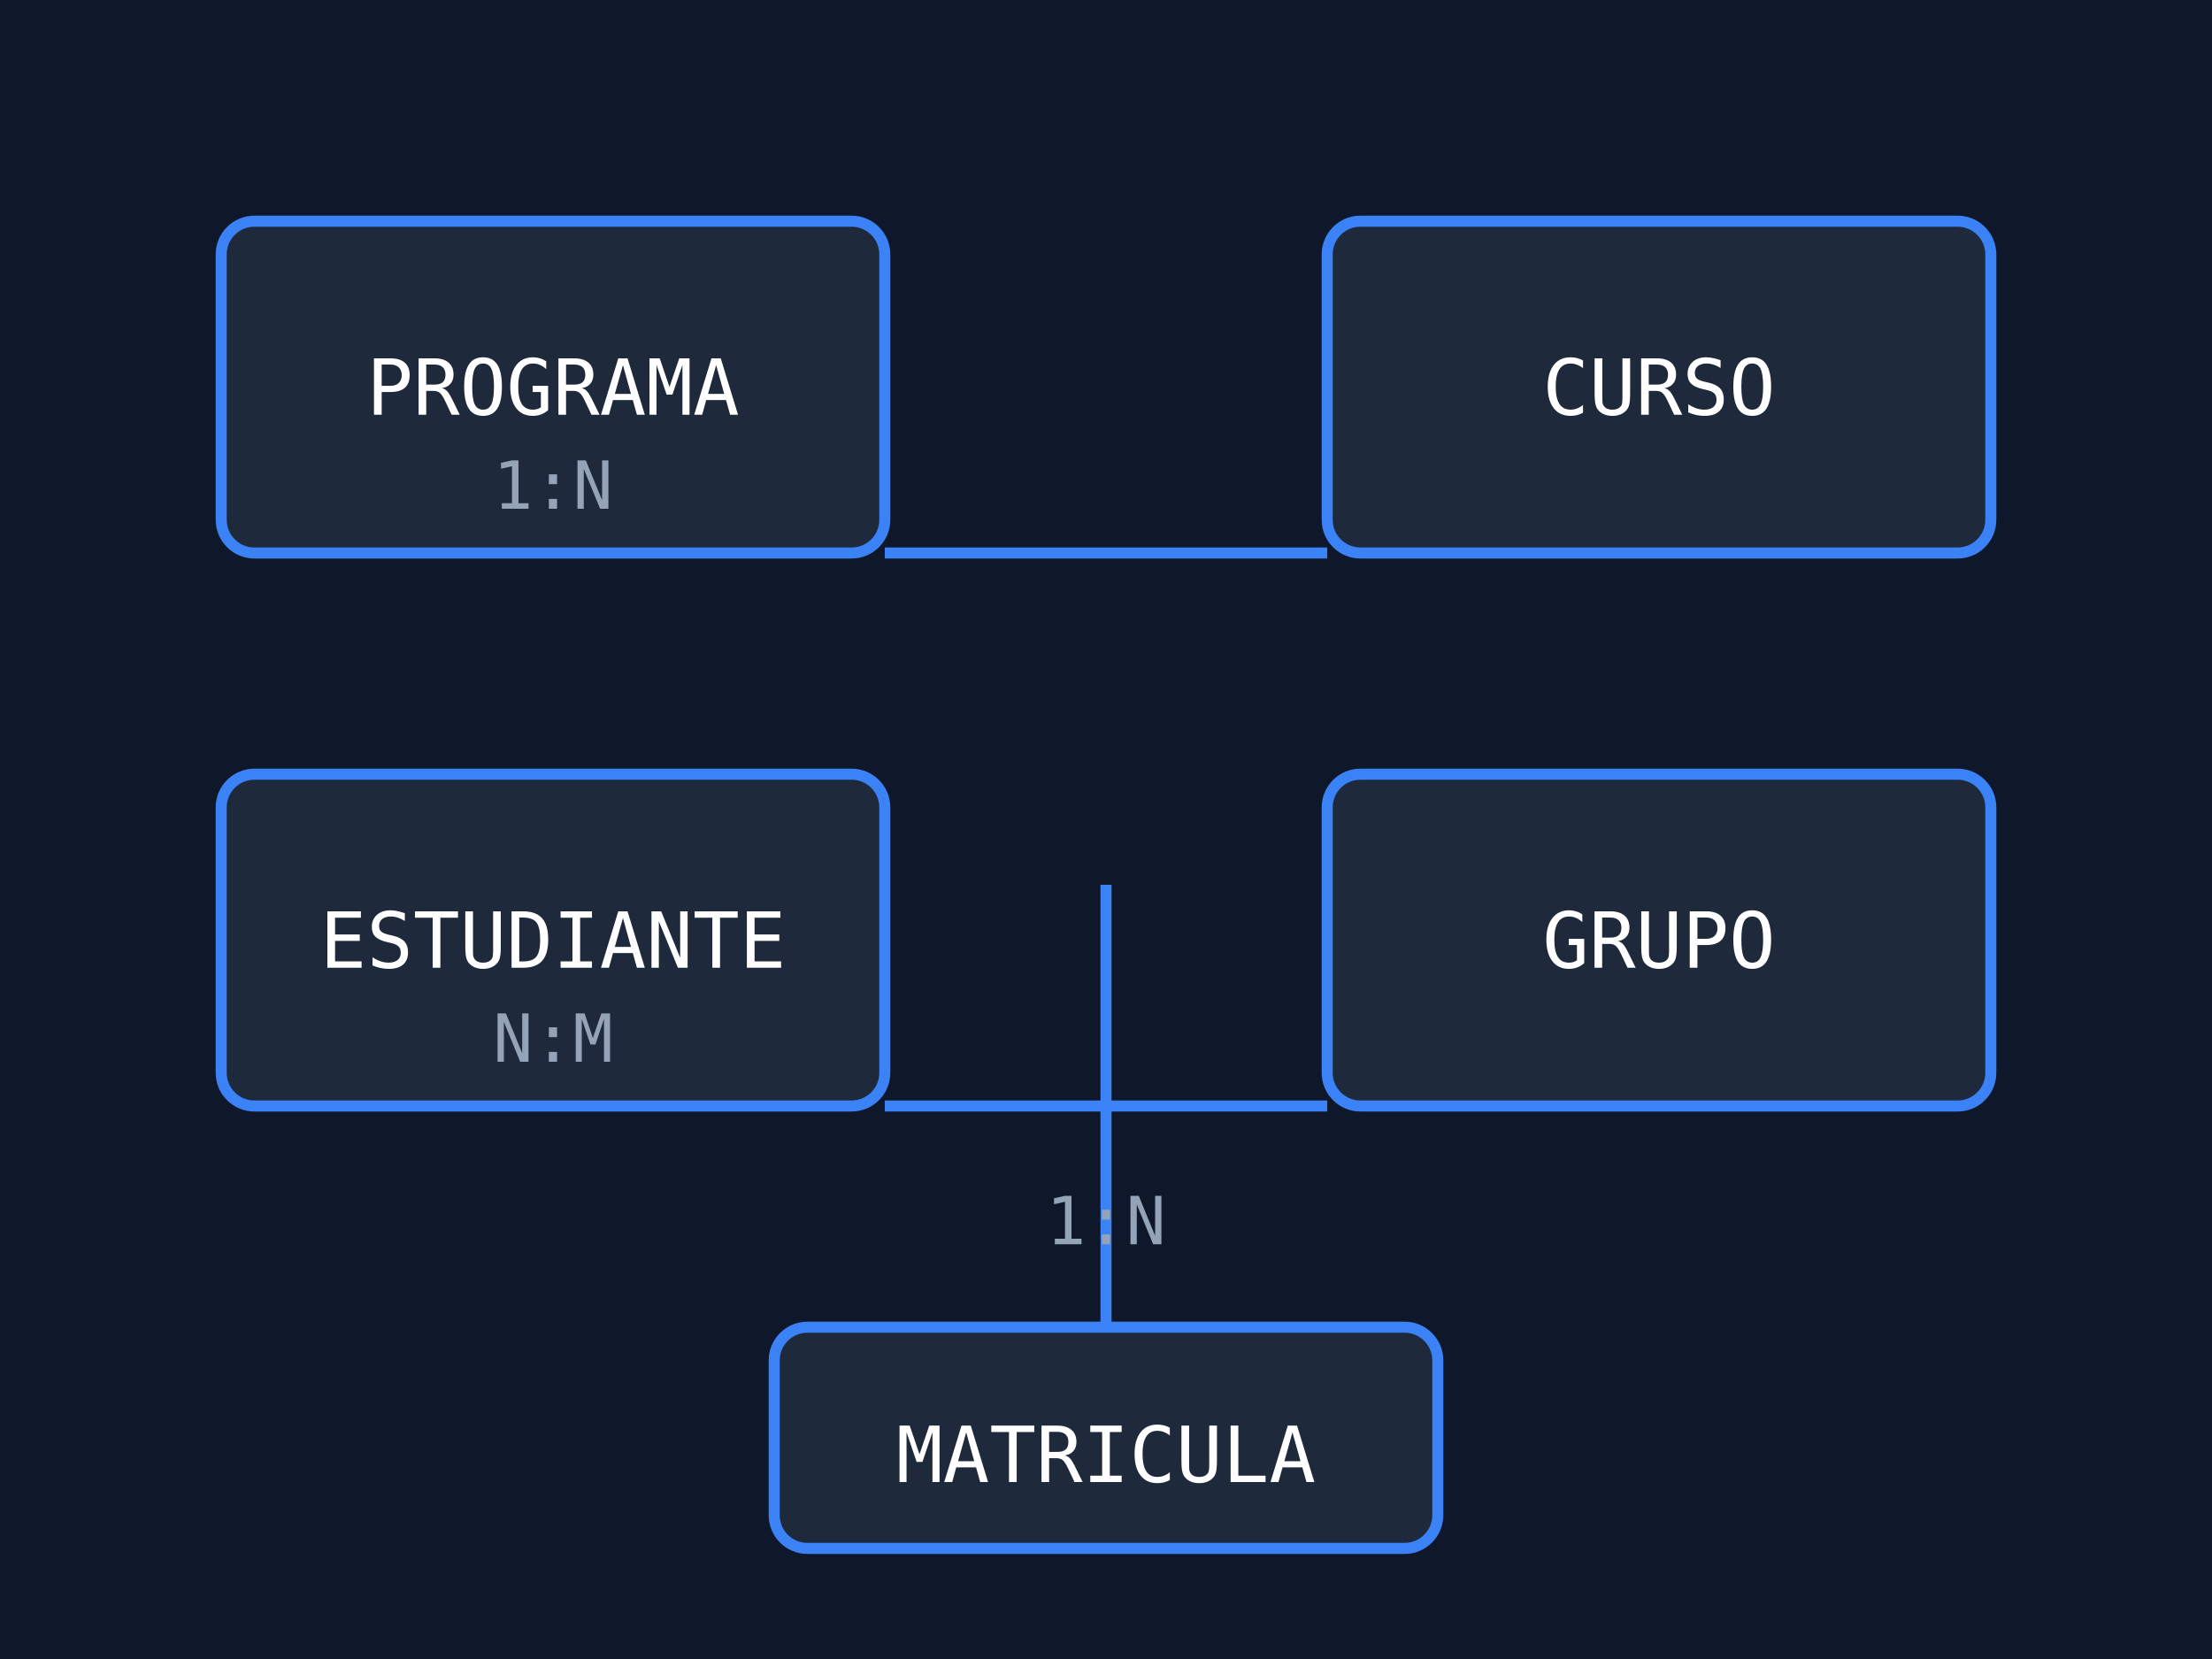
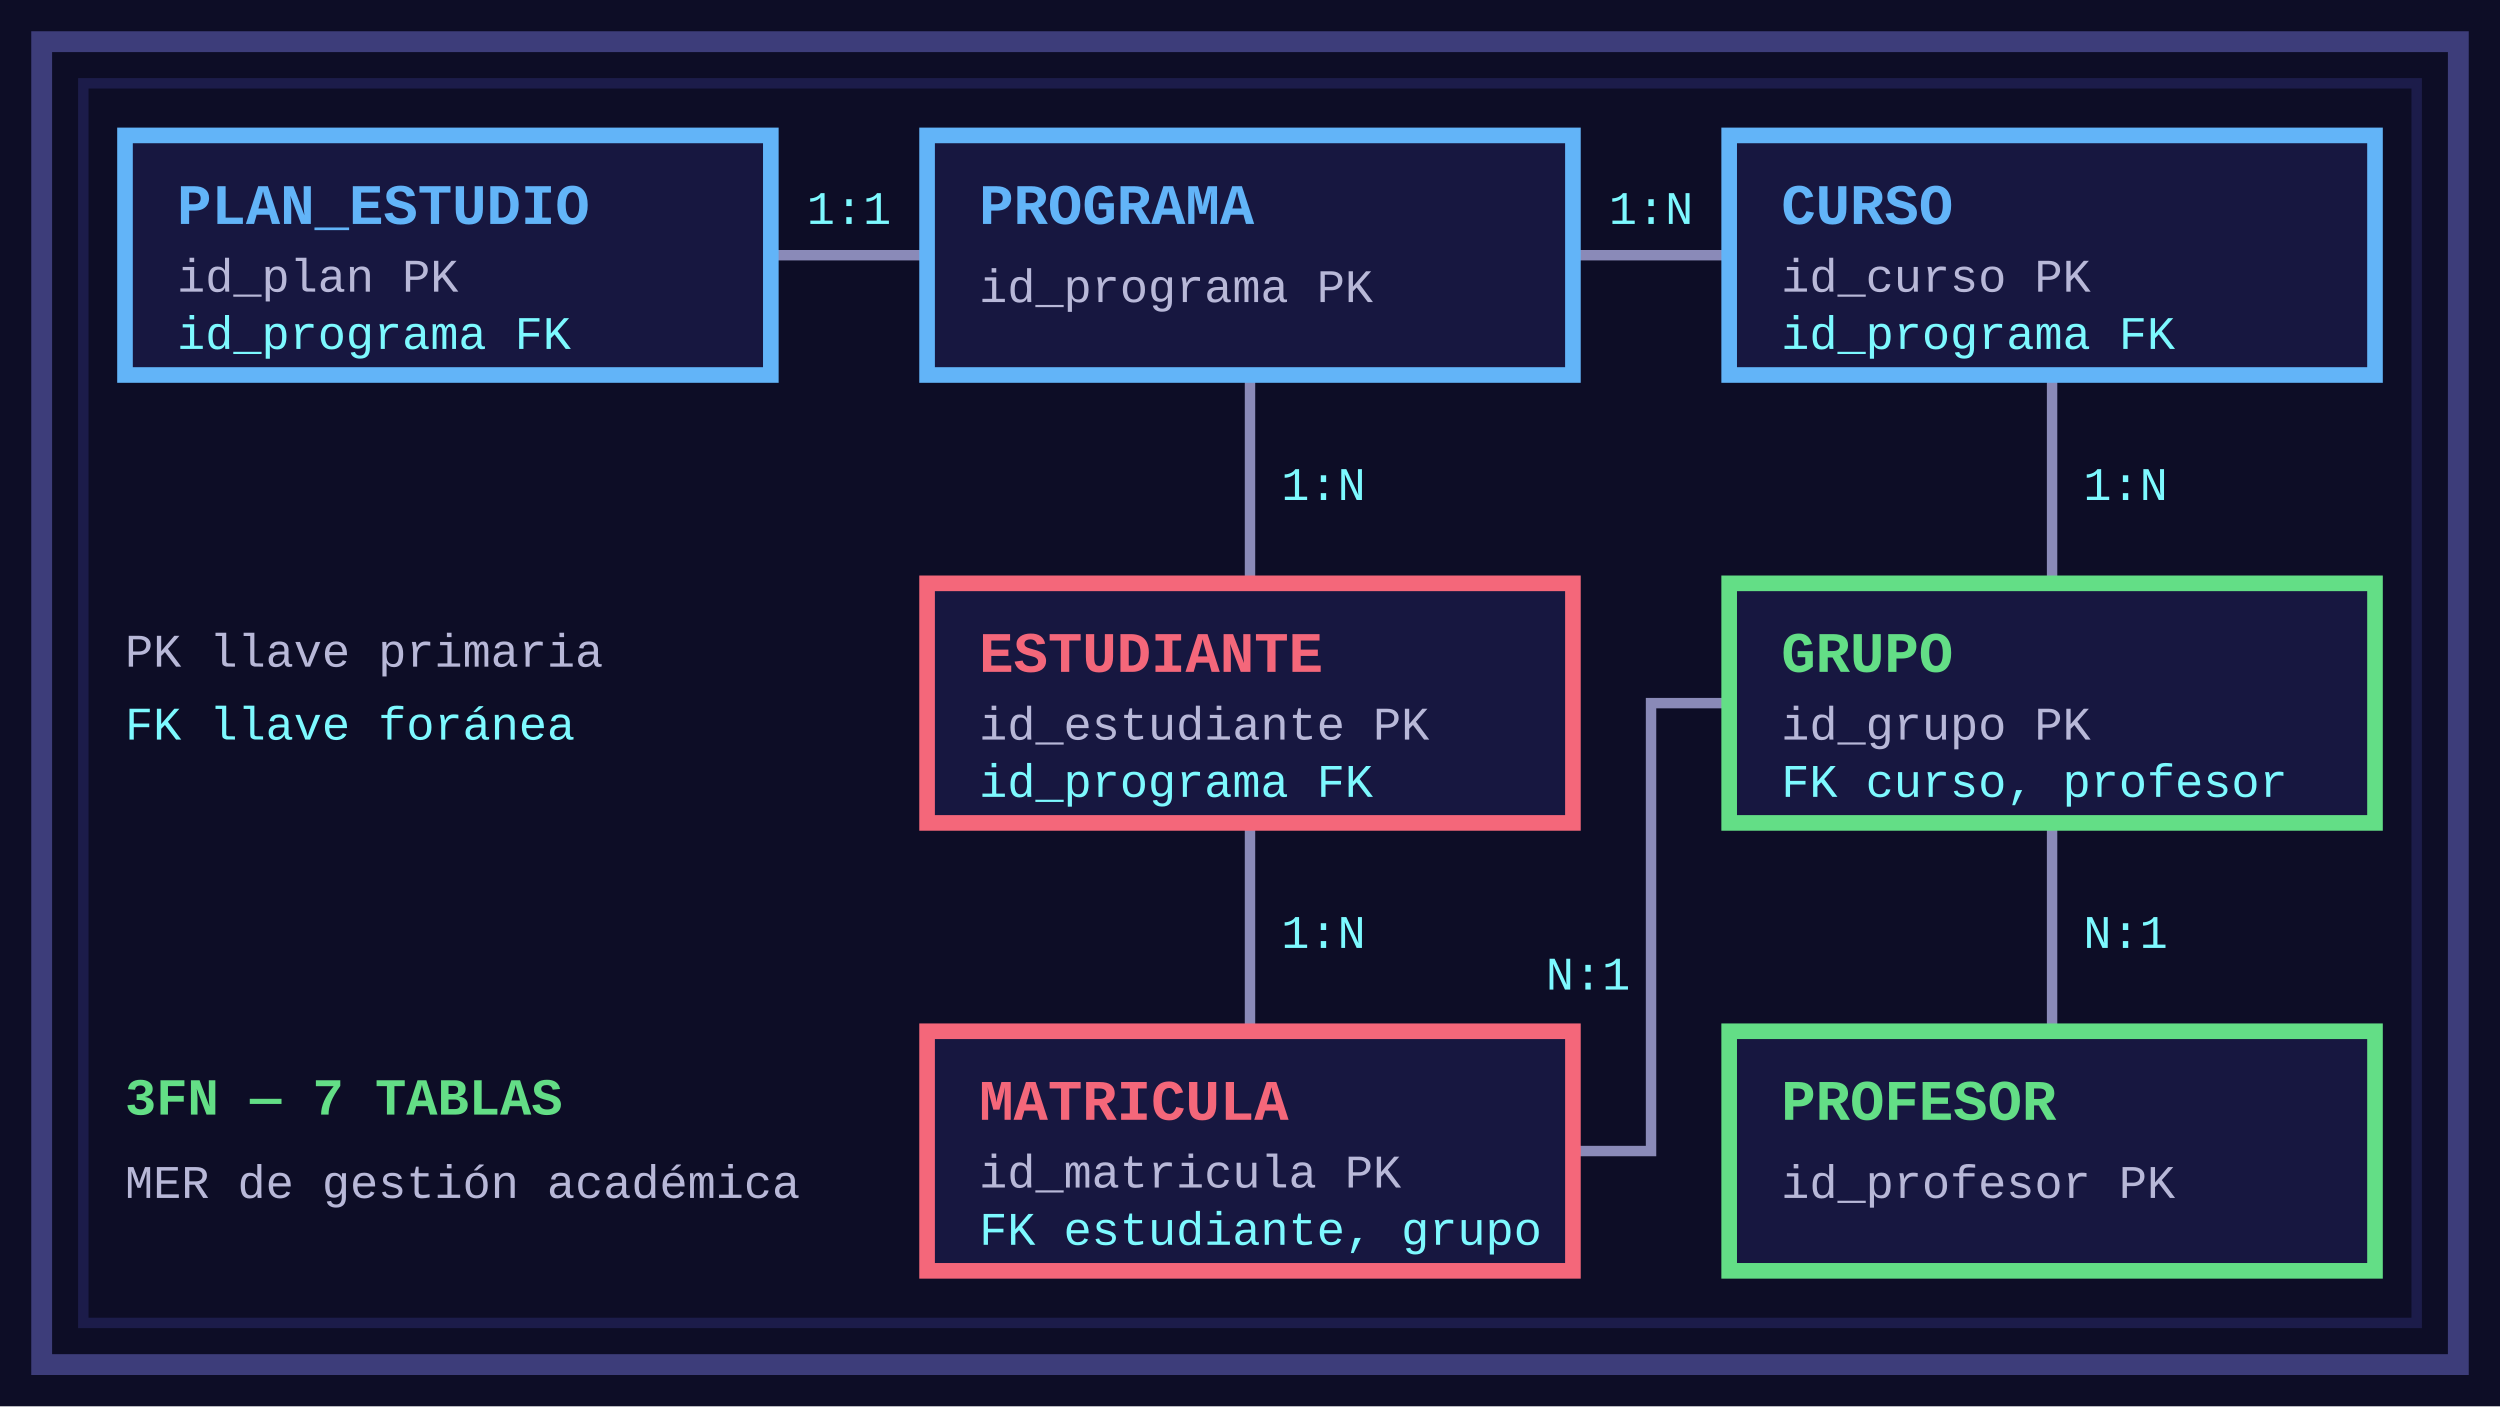
- <svg xmlns="http://www.w3.org/2000/svg" width="400" height="300" viewBox="0 0 400 300">
-   <rect width="400" height="300" fill="#0f172a" />
-   <rect x="40" y="40" width="120" height="60" rx="6" fill="#1e293b" stroke="#3b82f6" stroke-width="2" />
-   <text x="100" y="75" font-family="monospace" font-size="14" fill="#ffffff" text-anchor="middle">PROGRAMA</text>
-   <text x="100" y="92" font-family="monospace" font-size="12" fill="#94a3b8" text-anchor="middle">1:N</text>
-   <rect x="240" y="40" width="120" height="60" rx="6" fill="#1e293b" stroke="#3b82f6" stroke-width="2" />
-   <text x="300" y="75" font-family="monospace" font-size="14" fill="#ffffff" text-anchor="middle">CURSO</text>
-   <rect x="40" y="140" width="120" height="60" rx="6" fill="#1e293b" stroke="#3b82f6" stroke-width="2" />
-   <text x="100" y="175" font-family="monospace" font-size="14" fill="#ffffff" text-anchor="middle">ESTUDIANTE</text>
-   <text x="100" y="192" font-family="monospace" font-size="12" fill="#94a3b8" text-anchor="middle">N:M</text>
-   <rect x="240" y="140" width="120" height="60" rx="6" fill="#1e293b" stroke="#3b82f6" stroke-width="2" />
-   <text x="300" y="175" font-family="monospace" font-size="14" fill="#ffffff" text-anchor="middle">GRUPO</text>
-   <rect x="140" y="240" width="120" height="40" rx="6" fill="#1e293b" stroke="#3b82f6" stroke-width="2" />
-   <text x="200" y="268" font-family="monospace" font-size="14" fill="#ffffff" text-anchor="middle">MATRICULA</text>
-   <line x1="160" y1="100" x2="240" y2="100" stroke="#3b82f6" stroke-width="2" />
-   <line x1="160" y1="200" x2="240" y2="200" stroke="#3b82f6" stroke-width="2" />
-   <line x1="200" y1="160" x2="200" y2="240" stroke="#3b82f6" stroke-width="2" />
-   <text x="200" y="225" font-family="monospace" font-size="12" fill="#94a3b8" text-anchor="middle">1:N</text>
+ <svg xmlns="http://www.w3.org/2000/svg" width="480" height="270" viewBox="0 0 480 270" role="img" aria-label="MER de gestión académica: PLAN_ESTUDIO, PROGRAMA, CURSO, ESTUDIANTE, GRUPO, MATRICULA y PROFESOR con sus cardinalidades">
+   <rect width="480" height="270" fill="#0d0d26" />
+   <rect x="8" y="8" width="464" height="254" fill="none" stroke="#3d3d7a" stroke-width="4" />
+   <rect x="16" y="16" width="448" height="238" fill="none" stroke="#1c1c4a" stroke-width="2" />
+   <g font-family="'Courier New', Courier, monospace" font-weight="bold">
+     <g stroke="#8a8ab8" stroke-width="2" fill="none">
+       <path d="M148 49 H178" />
+       <path d="M302 49 H332" />
+       <path d="M240 72 V112" />
+       <path d="M394 72 V112" />
+       <path d="M394 158 V198" />
+       <path d="M240 158 V198" />
+       <path d="M302 221 H317 V135 H332" />
+     </g>
+     <g font-size="9" fill="#7df9ff" font-weight="normal">
+       <text x="163" y="43" text-anchor="middle">1:1</text>
+       <text x="317" y="43" text-anchor="middle">1:N</text>
+       <text x="246" y="96">1:N</text>
+       <text x="400" y="96">1:N</text>
+       <text x="400" y="182">N:1</text>
+       <text x="246" y="182">1:N</text>
+       <text x="313" y="190" text-anchor="end">N:1</text>
+     </g>
+     <rect x="24" y="26" width="124" height="46" fill="#171740" stroke="#62b4f8" stroke-width="3" />
+     <text x="34" y="43" fill="#62b4f8" font-size="11">PLAN_ESTUDIO</text>
+     <text x="34" y="56" fill="#b8b8d8" font-size="9" font-weight="normal">id_plan PK</text>
+     <text x="34" y="67" fill="#7df9ff" font-size="9" font-weight="normal">id_programa FK</text>
+     <rect x="178" y="26" width="124" height="46" fill="#171740" stroke="#62b4f8" stroke-width="3" />
+     <text x="188" y="43" fill="#62b4f8" font-size="11">PROGRAMA</text>
+     <text x="188" y="58" fill="#b8b8d8" font-size="9" font-weight="normal">id_programa PK</text>
+     <rect x="332" y="26" width="124" height="46" fill="#171740" stroke="#62b4f8" stroke-width="3" />
+     <text x="342" y="43" fill="#62b4f8" font-size="11">CURSO</text>
+     <text x="342" y="56" fill="#b8b8d8" font-size="9" font-weight="normal">id_curso PK</text>
+     <text x="342" y="67" fill="#7df9ff" font-size="9" font-weight="normal">id_programa FK</text>
+     <rect x="178" y="112" width="124" height="46" fill="#171740" stroke="#f4677a" stroke-width="3" />
+     <text x="188" y="129" fill="#f4677a" font-size="11">ESTUDIANTE</text>
+     <text x="188" y="142" fill="#b8b8d8" font-size="9" font-weight="normal">id_estudiante PK</text>
+     <text x="188" y="153" fill="#7df9ff" font-size="9" font-weight="normal">id_programa FK</text>
+     <rect x="332" y="112" width="124" height="46" fill="#171740" stroke="#63de86" stroke-width="3" />
+     <text x="342" y="129" fill="#63de86" font-size="11">GRUPO</text>
+     <text x="342" y="142" fill="#b8b8d8" font-size="9" font-weight="normal">id_grupo PK</text>
+     <text x="342" y="153" fill="#7df9ff" font-size="9" font-weight="normal">FK curso, profesor</text>
+     <rect x="178" y="198" width="124" height="46" fill="#171740" stroke="#f4677a" stroke-width="3" />
+     <text x="188" y="215" fill="#f4677a" font-size="11">MATRICULA</text>
+     <text x="188" y="228" fill="#b8b8d8" font-size="9" font-weight="normal">id_matricula PK</text>
+     <text x="188" y="239" fill="#7df9ff" font-size="9" font-weight="normal">FK estudiante, grupo</text>
+     <rect x="332" y="198" width="124" height="46" fill="#171740" stroke="#63de86" stroke-width="3" />
+     <text x="342" y="215" fill="#63de86" font-size="11">PROFESOR</text>
+     <text x="342" y="230" fill="#b8b8d8" font-size="9" font-weight="normal">id_profesor PK</text>
+     <text x="24" y="128" fill="#b8b8d8" font-size="9" font-weight="normal">PK llave primaria</text>
+     <text x="24" y="142" fill="#7df9ff" font-size="9" font-weight="normal">FK llave foránea</text>
+     <text x="24" y="214" fill="#63de86" font-size="10">3FN — 7 TABLAS</text>
+     <text x="24" y="230" fill="#b8b8d8" font-size="9" font-weight="normal">MER de gestión académica</text>
+   </g>
</svg>
